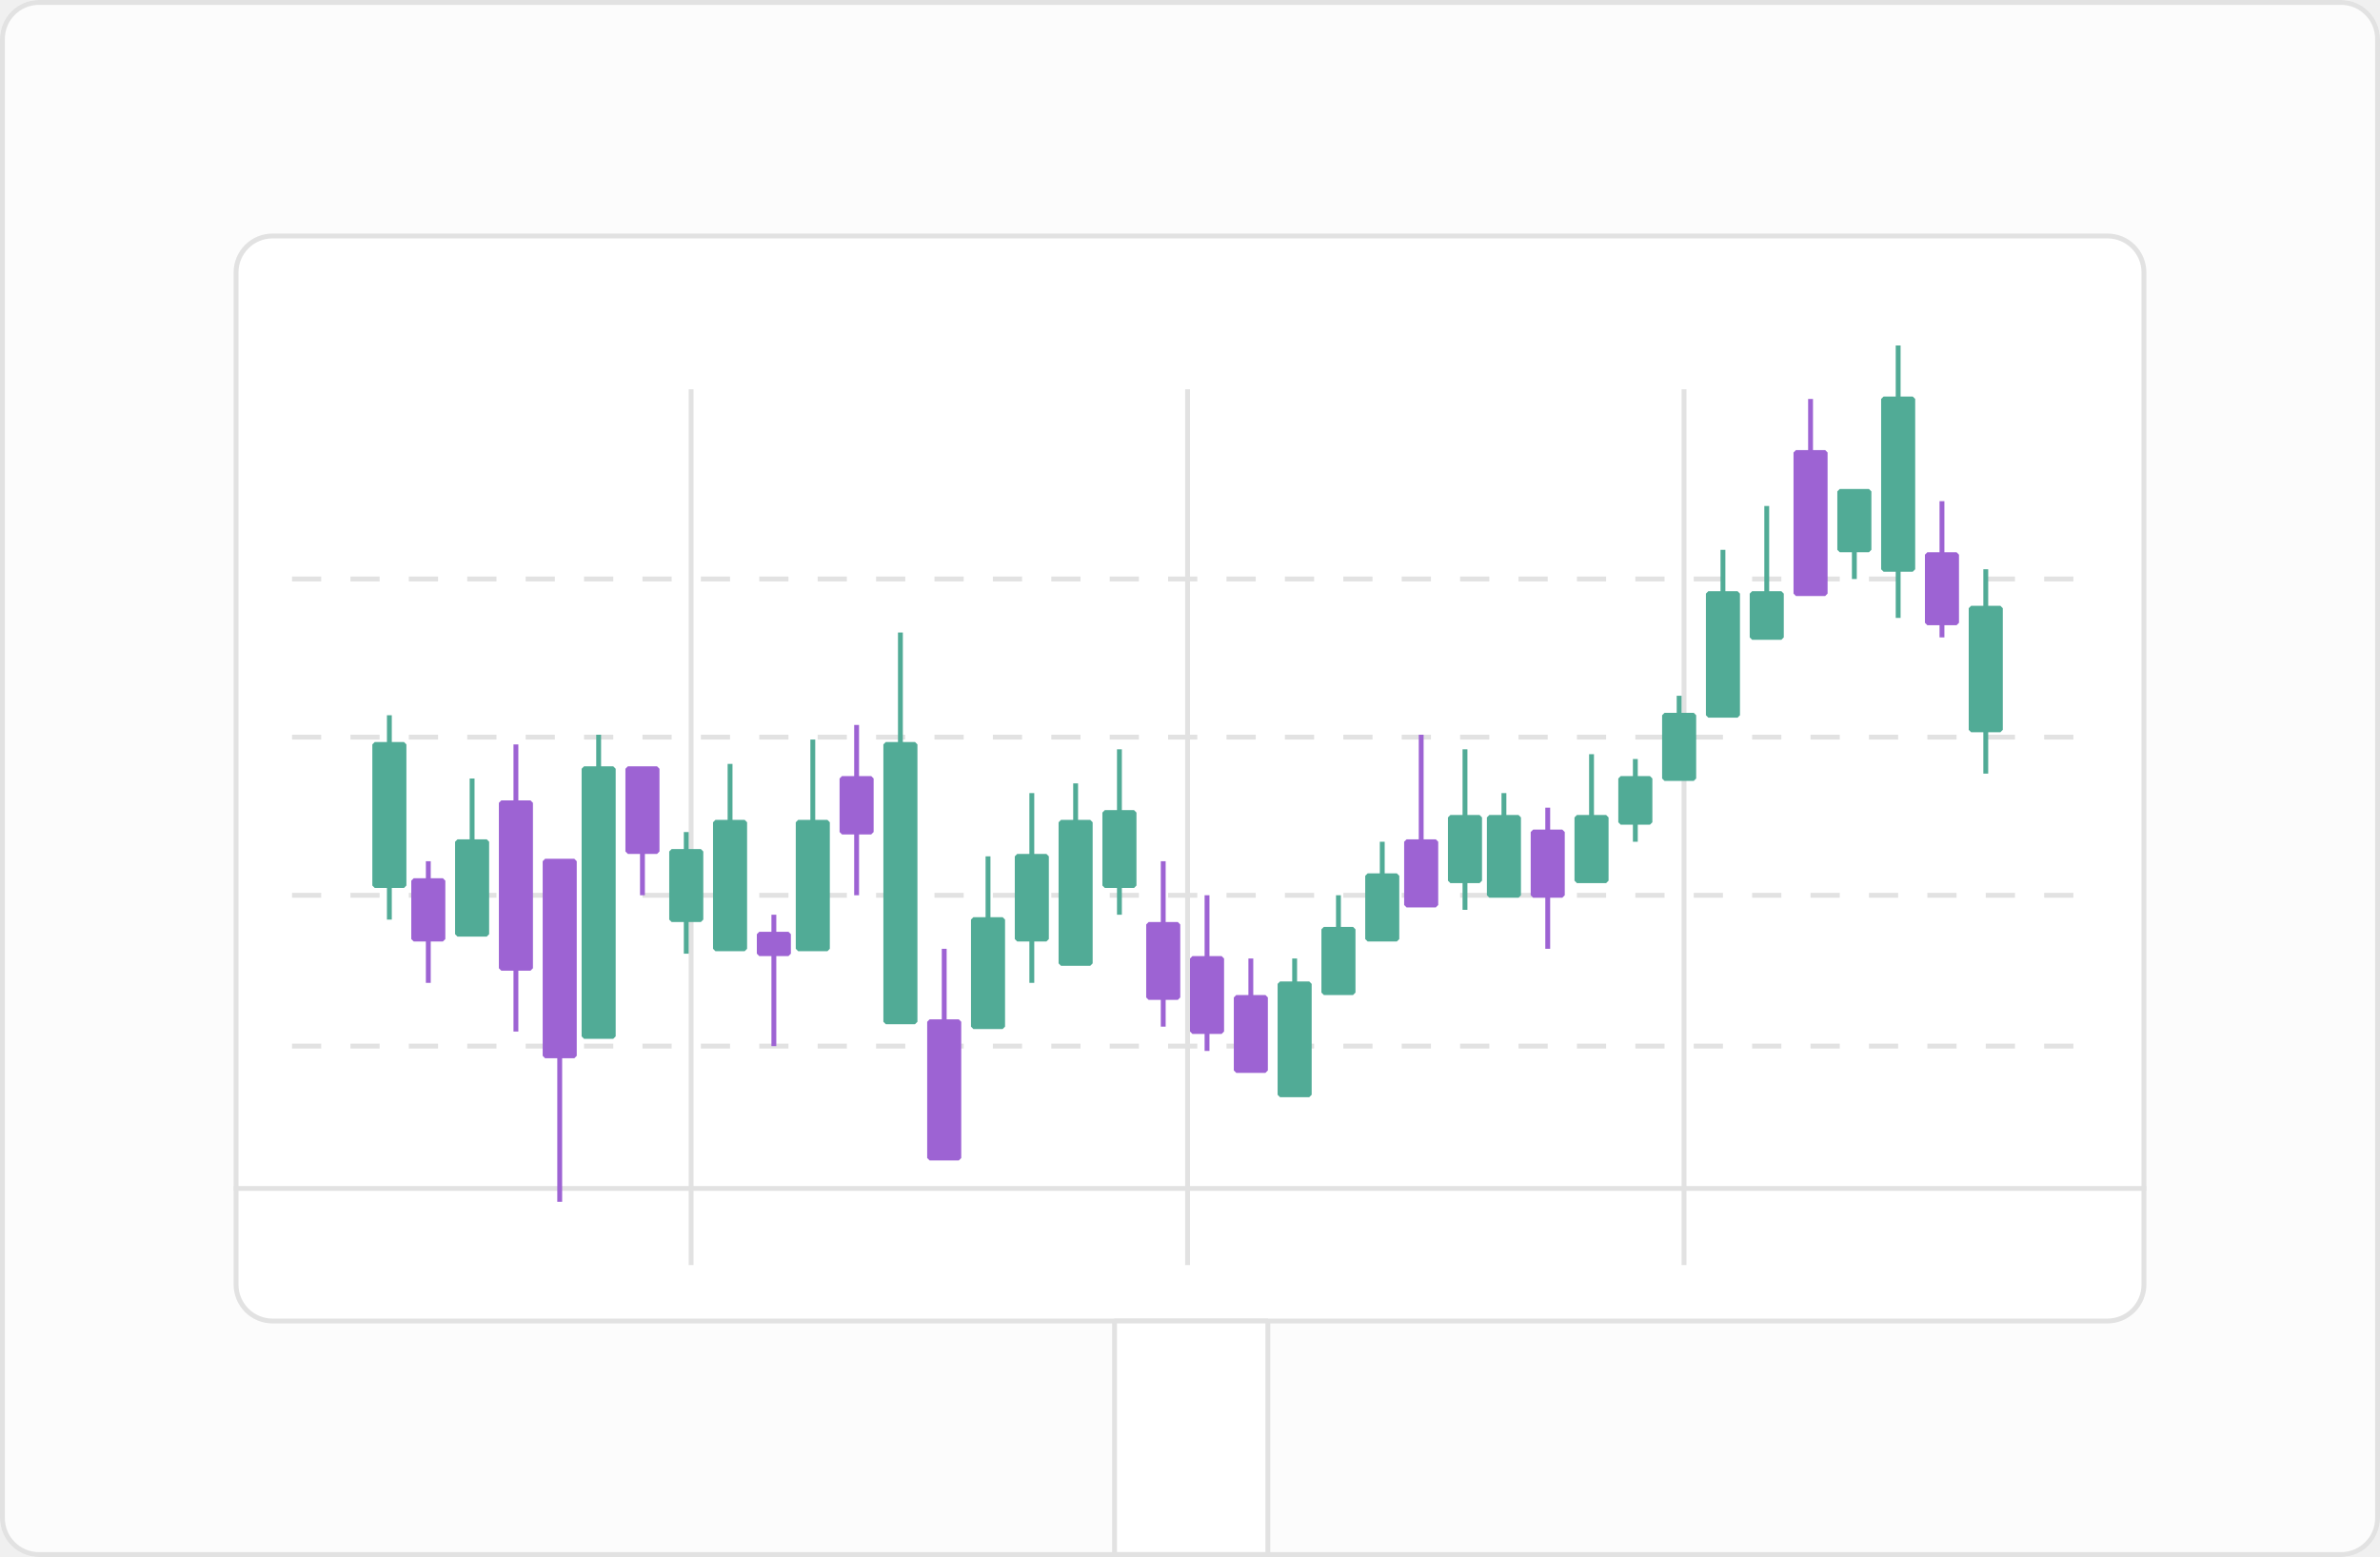
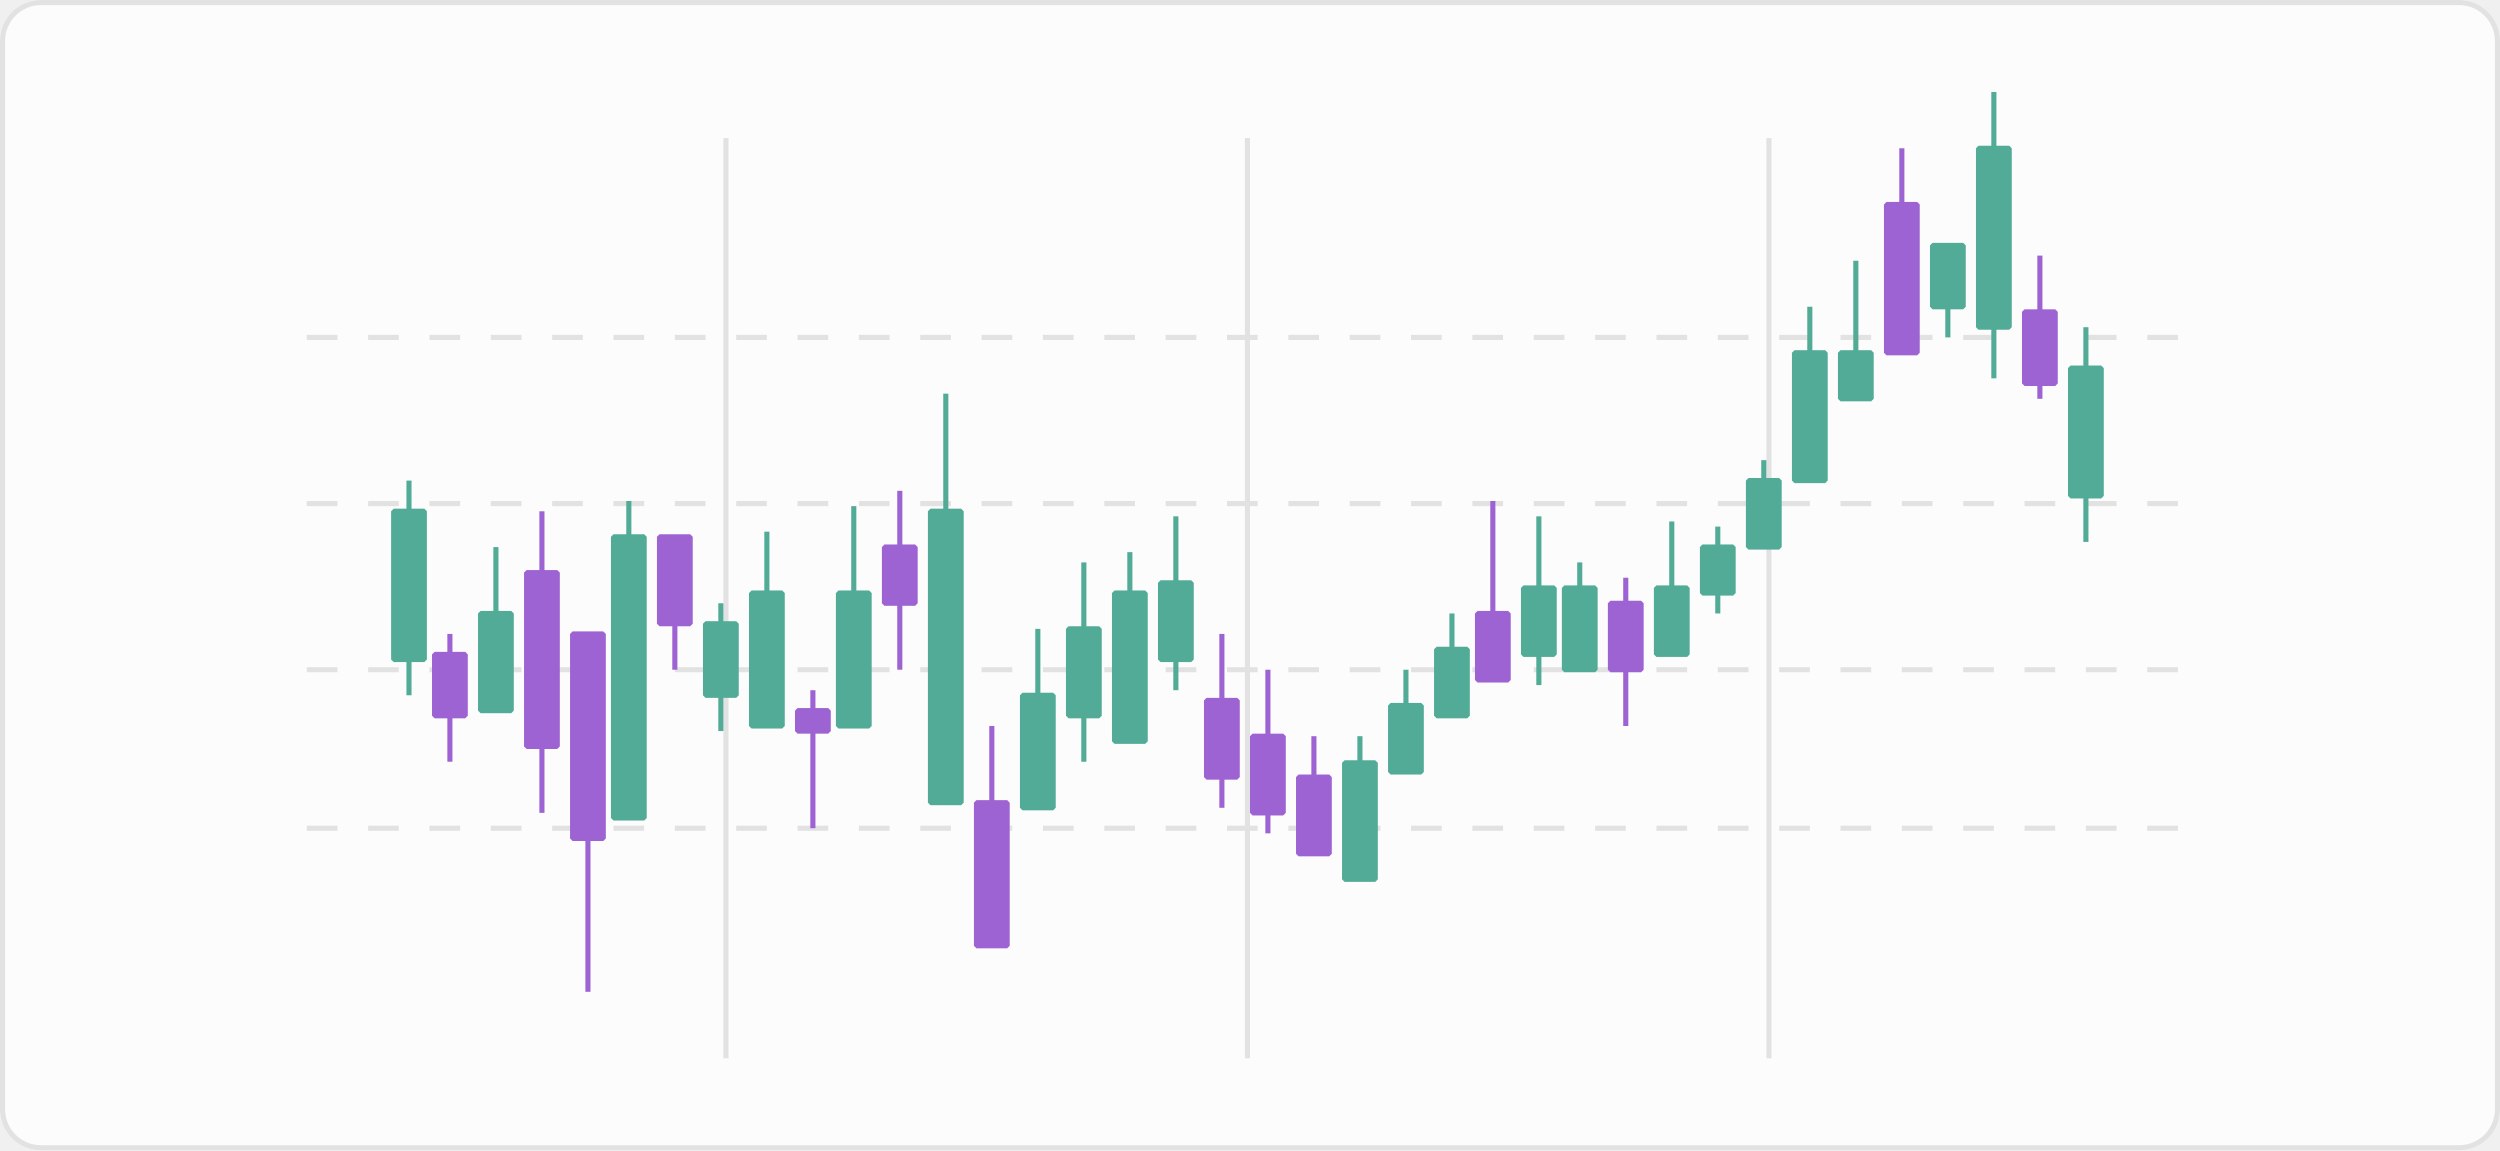
- <svg xmlns="http://www.w3.org/2000/svg" width="489" height="320" viewBox="0 0 489 320" fill="none">
-   <g clip-path="url(#clip0_1075_4346)">
-     <rect width="489" height="320" rx="8" fill="#FCFCFC" />
-     <rect x="48.5" y="48.5" width="392" height="223" rx="7.5" fill="white" />
-     <path d="M48 244.25H441" stroke="#E2E2E2" stroke-linejoin="bevel" />
-     <path d="M142 80V260" stroke="#E2E2E2" stroke-linejoin="bevel" />
-     <path d="M244 80V260" stroke="#E2E2E2" stroke-linejoin="bevel" />
-     <path d="M346 80V260" stroke="#E2E2E2" stroke-linejoin="bevel" />
-     <path d="M60 119H429M60 151.5H429M60 184H429M60 215H429" stroke="#E2E2E2" stroke-linejoin="bevel" stroke-dasharray="6 6" />
-     <path d="M80 147V189" stroke="#51AB96" stroke-linejoin="bevel" />
-     <path d="M83 153H77V182H83V153Z" fill="#51AB96" stroke="#51AB96" stroke-linejoin="bevel" />
-     <path d="M88 177V202" stroke="#9D63D3" stroke-linejoin="bevel" />
-     <path d="M91 181H85V193H91V181Z" fill="#9D63D3" stroke="#9D63D3" stroke-linejoin="bevel" />
-     <path d="M132 159V184" stroke="#9D63D3" stroke-linejoin="bevel" />
-     <path d="M135 158H129V175H135V158Z" fill="#9D63D3" stroke="#9D63D3" stroke-linejoin="bevel" />
-     <path d="M141 171V196" stroke="#51AB96" stroke-linejoin="bevel" />
-     <path d="M144 175H138V189H144V175Z" fill="#51AB96" stroke="#51AB96" stroke-linejoin="bevel" />
-     <path d="M150 157L150 195" stroke="#51AB96" stroke-linejoin="bevel" />
-     <path d="M153 169H147V195H153V169Z" fill="#51AB96" stroke="#51AB96" stroke-linejoin="bevel" />
-     <path d="M167 152L167 195" stroke="#51AB96" stroke-linejoin="bevel" />
-     <path d="M170 169H164V195H170V169Z" fill="#51AB96" stroke="#51AB96" stroke-linejoin="bevel" />
-     <path d="M185 130L185 195" stroke="#51AB96" stroke-linejoin="bevel" />
-     <path d="M188 153H182V210H188V153Z" fill="#51AB96" stroke="#51AB96" stroke-linejoin="bevel" />
-     <path d="M194 195L194 223" stroke="#9D63D3" stroke-linejoin="bevel" />
-     <path d="M197 210H191V238H197V210Z" fill="#9D63D3" stroke="#9D63D3" stroke-linejoin="bevel" />
-     <path d="M203 176L203 204" stroke="#51AB96" stroke-linejoin="bevel" />
-     <path d="M206 189H200V211H206V189Z" fill="#51AB96" stroke="#51AB96" stroke-linejoin="bevel" />
-     <path d="M212 163L212 202" stroke="#51AB96" stroke-linejoin="bevel" />
-     <path d="M215 176H209V193H215V176Z" fill="#51AB96" stroke="#51AB96" stroke-linejoin="bevel" />
-     <path d="M221 161L221 193" stroke="#51AB96" stroke-linejoin="bevel" />
-     <path d="M224 169H218V198H224V169Z" fill="#51AB96" stroke="#51AB96" stroke-linejoin="bevel" />
-     <path d="M230 154L230 188" stroke="#51AB96" stroke-linejoin="bevel" />
-     <path d="M233 167H227V182H233V167Z" fill="#51AB96" stroke="#51AB96" stroke-linejoin="bevel" />
-     <path d="M239 177L239 211" stroke="#9D63D3" stroke-linejoin="bevel" />
-     <path d="M242 190H236V205H242V190Z" fill="#9D63D3" stroke="#9D63D3" stroke-linejoin="bevel" />
-     <path d="M248 184L248 216" stroke="#9D63D3" stroke-linejoin="bevel" />
-     <path d="M251 197H245V212H251V197Z" fill="#9D63D3" stroke="#9D63D3" stroke-linejoin="bevel" />
-     <path d="M257 197L257 219" stroke="#9D63D3" stroke-linejoin="bevel" />
-     <path d="M260 205H254V220H260V205Z" fill="#9D63D3" stroke="#9D63D3" stroke-linejoin="bevel" />
-     <path d="M266 197L266 211.326" stroke="#51AB96" stroke-linejoin="bevel" />
-     <path d="M269 202.209H263V225H269V202.209Z" fill="#51AB96" stroke="#51AB96" stroke-linejoin="bevel" />
-     <path d="M275 184L275 200" stroke="#51AB96" stroke-linejoin="bevel" />
-     <path d="M278 191H272V204H278V191Z" fill="#51AB96" stroke="#51AB96" stroke-linejoin="bevel" />
-     <path d="M284 173L284 189" stroke="#51AB96" stroke-linejoin="bevel" />
-     <path d="M287 180H281V193H287V180Z" fill="#51AB96" stroke="#51AB96" stroke-linejoin="bevel" />
-     <path d="M292 151L292 182" stroke="#9D63D3" stroke-linejoin="bevel" />
-     <path d="M295 173H289V186H295V173Z" fill="#9D63D3" stroke="#9D63D3" stroke-linejoin="bevel" />
-     <path d="M301 154L301 187" stroke="#51AB96" stroke-linejoin="bevel" />
-     <path d="M304 168H298V181H304V168Z" fill="#51AB96" stroke="#51AB96" stroke-linejoin="bevel" />
-     <path d="M309 163L309 181" stroke="#51AB96" stroke-linejoin="bevel" />
-     <path d="M312 168H306V184H312V168Z" fill="#51AB96" stroke="#51AB96" stroke-linejoin="bevel" />
-     <path d="M318 166L318 195" stroke="#9D63D3" stroke-linejoin="bevel" />
-     <path d="M321 171H315V184H321V171Z" fill="#9D63D3" stroke="#9D63D3" stroke-linejoin="bevel" />
-     <path d="M327 155L327 178" stroke="#51AB96" stroke-linejoin="bevel" />
-     <path d="M330 168H324V181H330V168Z" fill="#51AB96" stroke="#51AB96" stroke-linejoin="bevel" />
-     <path d="M336 156L336 173" stroke="#51AB96" stroke-linejoin="bevel" />
-     <path d="M339 160H333V169H339V160Z" fill="#51AB96" stroke="#51AB96" stroke-linejoin="bevel" />
-     <path d="M345 143L345 156" stroke="#51AB96" stroke-linejoin="bevel" />
-     <path d="M348 147H342V160H348V147Z" fill="#51AB96" stroke="#51AB96" stroke-linejoin="bevel" />
-     <path d="M354 113L354 143" stroke="#51AB96" stroke-linejoin="bevel" />
-     <path d="M357 122H351V147H357V122Z" fill="#51AB96" stroke="#51AB96" stroke-linejoin="bevel" />
-     <path d="M363 104L363 127" stroke="#51AB96" stroke-linejoin="bevel" />
-     <path d="M366 122H360V131H366V122Z" fill="#51AB96" stroke="#51AB96" stroke-linejoin="bevel" />
-     <path d="M372 82L372 118" stroke="#9D63D3" stroke-linejoin="bevel" />
-     <path d="M375 93H369V122H375V93Z" fill="#9D63D3" stroke="#9D63D3" stroke-linejoin="bevel" />
-     <path d="M381 105L381 119" stroke="#51AB96" stroke-linejoin="bevel" />
-     <path d="M384 101H378V113H384V101Z" fill="#51AB96" stroke="#51AB96" stroke-linejoin="bevel" />
-     <path d="M390 71L390 127" stroke="#51AB96" stroke-linejoin="bevel" />
-     <path d="M393 82H387V117H393V82Z" fill="#51AB96" stroke="#51AB96" stroke-linejoin="bevel" />
-     <path d="M399 103L399 131" stroke="#9D63D3" stroke-linejoin="bevel" />
-     <path d="M402 114H396V128H402V114Z" fill="#9D63D3" stroke="#9D63D3" stroke-linejoin="bevel" />
-     <path d="M408 117L408 159" stroke="#51AB96" stroke-linejoin="bevel" />
-     <path d="M411 125H405V150H411V125Z" fill="#51AB96" stroke="#51AB96" stroke-linejoin="bevel" />
-     <path d="M159 188L159 215" stroke="#9D63D3" stroke-linejoin="bevel" />
-     <path d="M162 192H156V196H162V192Z" fill="#9D63D3" stroke="#9D63D3" stroke-linejoin="bevel" />
-     <path d="M176 149L176 184" stroke="#9D63D3" stroke-linejoin="bevel" />
-     <path d="M179 160H173V171H179V160Z" fill="#9D63D3" stroke="#9D63D3" stroke-linejoin="bevel" />
-     <path d="M97 160V185" stroke="#51AB96" stroke-linejoin="bevel" />
-     <path d="M100 173H94V192H100V173Z" fill="#51AB96" stroke="#51AB96" stroke-linejoin="bevel" />
-     <path d="M106 153L106 212" stroke="#9D63D3" stroke-linejoin="bevel" />
-     <path d="M109 165H103V199H109V165Z" fill="#9D63D3" stroke="#9D63D3" stroke-linejoin="bevel" />
-     <path d="M115 181L115 247" stroke="#9D63D3" stroke-linejoin="bevel" />
-     <path d="M118 177H112V217H118V177Z" fill="#9D63D3" stroke="#9D63D3" stroke-linejoin="bevel" />
-     <path d="M123 151L123 212" stroke="#51AB96" stroke-linejoin="bevel" />
-     <path d="M126 158H120V213H126V158Z" fill="#51AB96" stroke="#51AB96" stroke-linejoin="bevel" />
-     <rect x="48.5" y="48.5" width="392" height="223" rx="7.5" stroke="#E2E2E2" />
-     <path d="M229 319.5V271.5H260.5V319.5H229Z" fill="white" stroke="#E2E2E2" stroke-linejoin="bevel" />
+ <svg xmlns="http://www.w3.org/2000/svg" width="489" height="225" viewBox="0 0 489 225" fill="none">
+   <g clip-path="url(#clip0_1641_84879)">
+     <g clip-path="url(#clip1_1641_84879)">
+       <rect width="489" height="225" rx="8" fill="#FCFCFC" />
+     </g>
+     <rect x="0.5" y="0.5" width="488" height="224" rx="7.5" stroke="#E2E2E2" />
+     <path d="M142 27V207" stroke="#E2E2E2" stroke-linejoin="bevel" />
+     <path d="M244 27V207" stroke="#E2E2E2" stroke-linejoin="bevel" />
+     <path d="M346 27V207" stroke="#E2E2E2" stroke-linejoin="bevel" />
+     <path d="M60 66H429M60 98.5H429M60 131H429M60 162H429" stroke="#E2E2E2" stroke-linejoin="bevel" stroke-dasharray="6 6" />
+     <path d="M80 94V136" stroke="#51AB96" stroke-linejoin="bevel" />
+     <path d="M83 100H77V129H83V100Z" fill="#51AB96" stroke="#51AB96" stroke-linejoin="bevel" />
+     <path d="M88 124V149" stroke="#9D63D3" stroke-linejoin="bevel" />
+     <path d="M91 128H85V140H91V128Z" fill="#9D63D3" stroke="#9D63D3" stroke-linejoin="bevel" />
+     <path d="M132 106V131" stroke="#9D63D3" stroke-linejoin="bevel" />
+     <path d="M135 105H129V122H135V105Z" fill="#9D63D3" stroke="#9D63D3" stroke-linejoin="bevel" />
+     <path d="M141 118V143" stroke="#51AB96" stroke-linejoin="bevel" />
+     <path d="M144 122H138V136H144V122Z" fill="#51AB96" stroke="#51AB96" stroke-linejoin="bevel" />
+     <path d="M150 104L150 142" stroke="#51AB96" stroke-linejoin="bevel" />
+     <path d="M153 116H147V142H153V116Z" fill="#51AB96" stroke="#51AB96" stroke-linejoin="bevel" />
+     <path d="M167 99L167 142" stroke="#51AB96" stroke-linejoin="bevel" />
+     <path d="M170 116H164V142H170V116Z" fill="#51AB96" stroke="#51AB96" stroke-linejoin="bevel" />
+     <path d="M185 77L185 142" stroke="#51AB96" stroke-linejoin="bevel" />
+     <path d="M188 100H182V157H188V100Z" fill="#51AB96" stroke="#51AB96" stroke-linejoin="bevel" />
+     <path d="M194 142L194 170" stroke="#9D63D3" stroke-linejoin="bevel" />
+     <path d="M197 157H191V185H197V157Z" fill="#9D63D3" stroke="#9D63D3" stroke-linejoin="bevel" />
+     <path d="M203 123L203 151" stroke="#51AB96" stroke-linejoin="bevel" />
+     <path d="M206 136H200V158H206V136Z" fill="#51AB96" stroke="#51AB96" stroke-linejoin="bevel" />
+     <path d="M212 110L212 149" stroke="#51AB96" stroke-linejoin="bevel" />
+     <path d="M215 123H209V140H215V123Z" fill="#51AB96" stroke="#51AB96" stroke-linejoin="bevel" />
+     <path d="M221 108L221 140" stroke="#51AB96" stroke-linejoin="bevel" />
+     <path d="M224 116H218V145H224V116Z" fill="#51AB96" stroke="#51AB96" stroke-linejoin="bevel" />
+     <path d="M230 101L230 135" stroke="#51AB96" stroke-linejoin="bevel" />
+     <path d="M233 114H227V129H233V114Z" fill="#51AB96" stroke="#51AB96" stroke-linejoin="bevel" />
+     <path d="M239 124L239 158" stroke="#9D63D3" stroke-linejoin="bevel" />
+     <path d="M242 137H236V152H242V137Z" fill="#9D63D3" stroke="#9D63D3" stroke-linejoin="bevel" />
+     <path d="M248 131L248 163" stroke="#9D63D3" stroke-linejoin="bevel" />
+     <path d="M251 144H245V159H251V144Z" fill="#9D63D3" stroke="#9D63D3" stroke-linejoin="bevel" />
+     <path d="M257 144L257 166" stroke="#9D63D3" stroke-linejoin="bevel" />
+     <path d="M260 152H254V167H260V152Z" fill="#9D63D3" stroke="#9D63D3" stroke-linejoin="bevel" />
+     <path d="M266 144L266 158.326" stroke="#51AB96" stroke-linejoin="bevel" />
+     <path d="M269 149.209H263V172H269V149.209Z" fill="#51AB96" stroke="#51AB96" stroke-linejoin="bevel" />
+     <path d="M275 131L275 147" stroke="#51AB96" stroke-linejoin="bevel" />
+     <path d="M278 138H272V151H278V138Z" fill="#51AB96" stroke="#51AB96" stroke-linejoin="bevel" />
+     <path d="M284 120L284 136" stroke="#51AB96" stroke-linejoin="bevel" />
+     <path d="M287 127H281V140H287V127Z" fill="#51AB96" stroke="#51AB96" stroke-linejoin="bevel" />
+     <path d="M292 98L292 129" stroke="#9D63D3" stroke-linejoin="bevel" />
+     <path d="M295 120H289V133H295V120Z" fill="#9D63D3" stroke="#9D63D3" stroke-linejoin="bevel" />
+     <path d="M301 101L301 134" stroke="#51AB96" stroke-linejoin="bevel" />
+     <path d="M304 115H298V128H304V115Z" fill="#51AB96" stroke="#51AB96" stroke-linejoin="bevel" />
+     <path d="M309 110L309 128" stroke="#51AB96" stroke-linejoin="bevel" />
+     <path d="M312 115H306V131H312V115Z" fill="#51AB96" stroke="#51AB96" stroke-linejoin="bevel" />
+     <path d="M318 113L318 142" stroke="#9D63D3" stroke-linejoin="bevel" />
+     <path d="M321 118H315V131H321V118Z" fill="#9D63D3" stroke="#9D63D3" stroke-linejoin="bevel" />
+     <path d="M327 102L327 125" stroke="#51AB96" stroke-linejoin="bevel" />
+     <path d="M330 115H324V128H330V115Z" fill="#51AB96" stroke="#51AB96" stroke-linejoin="bevel" />
+     <path d="M336 103L336 120" stroke="#51AB96" stroke-linejoin="bevel" />
+     <path d="M339 107H333V116H339V107Z" fill="#51AB96" stroke="#51AB96" stroke-linejoin="bevel" />
+     <path d="M345 90L345 103" stroke="#51AB96" stroke-linejoin="bevel" />
+     <path d="M348 94H342V107H348V94Z" fill="#51AB96" stroke="#51AB96" stroke-linejoin="bevel" />
+     <path d="M354 60L354 90" stroke="#51AB96" stroke-linejoin="bevel" />
+     <path d="M357 69H351V94H357V69Z" fill="#51AB96" stroke="#51AB96" stroke-linejoin="bevel" />
+     <path d="M363 51L363 74" stroke="#51AB96" stroke-linejoin="bevel" />
+     <path d="M366 69H360V78H366V69Z" fill="#51AB96" stroke="#51AB96" stroke-linejoin="bevel" />
+     <path d="M372 29L372 65" stroke="#9D63D3" stroke-linejoin="bevel" />
+     <path d="M375 40H369V69H375V40Z" fill="#9D63D3" stroke="#9D63D3" stroke-linejoin="bevel" />
+     <path d="M381 52L381 66" stroke="#51AB96" stroke-linejoin="bevel" />
+     <path d="M384 48H378V60H384V48Z" fill="#51AB96" stroke="#51AB96" stroke-linejoin="bevel" />
+     <path d="M390 18L390 74" stroke="#51AB96" stroke-linejoin="bevel" />
+     <path d="M393 29H387V64H393V29Z" fill="#51AB96" stroke="#51AB96" stroke-linejoin="bevel" />
+     <path d="M399 50L399 78" stroke="#9D63D3" stroke-linejoin="bevel" />
+     <path d="M402 61H396V75H402V61Z" fill="#9D63D3" stroke="#9D63D3" stroke-linejoin="bevel" />
+     <path d="M408 64L408 106" stroke="#51AB96" stroke-linejoin="bevel" />
+     <path d="M411 72H405V97H411V72Z" fill="#51AB96" stroke="#51AB96" stroke-linejoin="bevel" />
+     <path d="M159 135L159 162" stroke="#9D63D3" stroke-linejoin="bevel" />
+     <path d="M162 139H156V143H162V139Z" fill="#9D63D3" stroke="#9D63D3" stroke-linejoin="bevel" />
+     <path d="M176 96L176 131" stroke="#9D63D3" stroke-linejoin="bevel" />
+     <path d="M179 107H173V118H179V107Z" fill="#9D63D3" stroke="#9D63D3" stroke-linejoin="bevel" />
+     <path d="M97 107V132" stroke="#51AB96" stroke-linejoin="bevel" />
+     <path d="M100 120H94V139H100V120Z" fill="#51AB96" stroke="#51AB96" stroke-linejoin="bevel" />
+     <path d="M106 100L106 159" stroke="#9D63D3" stroke-linejoin="bevel" />
+     <path d="M109 112H103V146H109V112Z" fill="#9D63D3" stroke="#9D63D3" stroke-linejoin="bevel" />
+     <path d="M115 128L115 194" stroke="#9D63D3" stroke-linejoin="bevel" />
+     <path d="M118 124H112V164H118V124Z" fill="#9D63D3" stroke="#9D63D3" stroke-linejoin="bevel" />
+     <path d="M123 98L123 159" stroke="#51AB96" stroke-linejoin="bevel" />
+     <path d="M126 105H120V160H126V105Z" fill="#51AB96" stroke="#51AB96" stroke-linejoin="bevel" />
  </g>
-   <rect x="0.5" y="0.5" width="488" height="319" rx="7.5" stroke="#E2E2E2" />
  <defs>
-     <clipPath id="clip0_1075_4346">
-       <rect width="489" height="320" rx="8" fill="white" />
+     <clipPath id="clip0_1641_84879">
+       <rect width="489" height="225" rx="8" fill="white" />
+     </clipPath>
+     <clipPath id="clip1_1641_84879">
+       <rect width="489" height="225" rx="8" fill="white" />
    </clipPath>
  </defs>
</svg>
